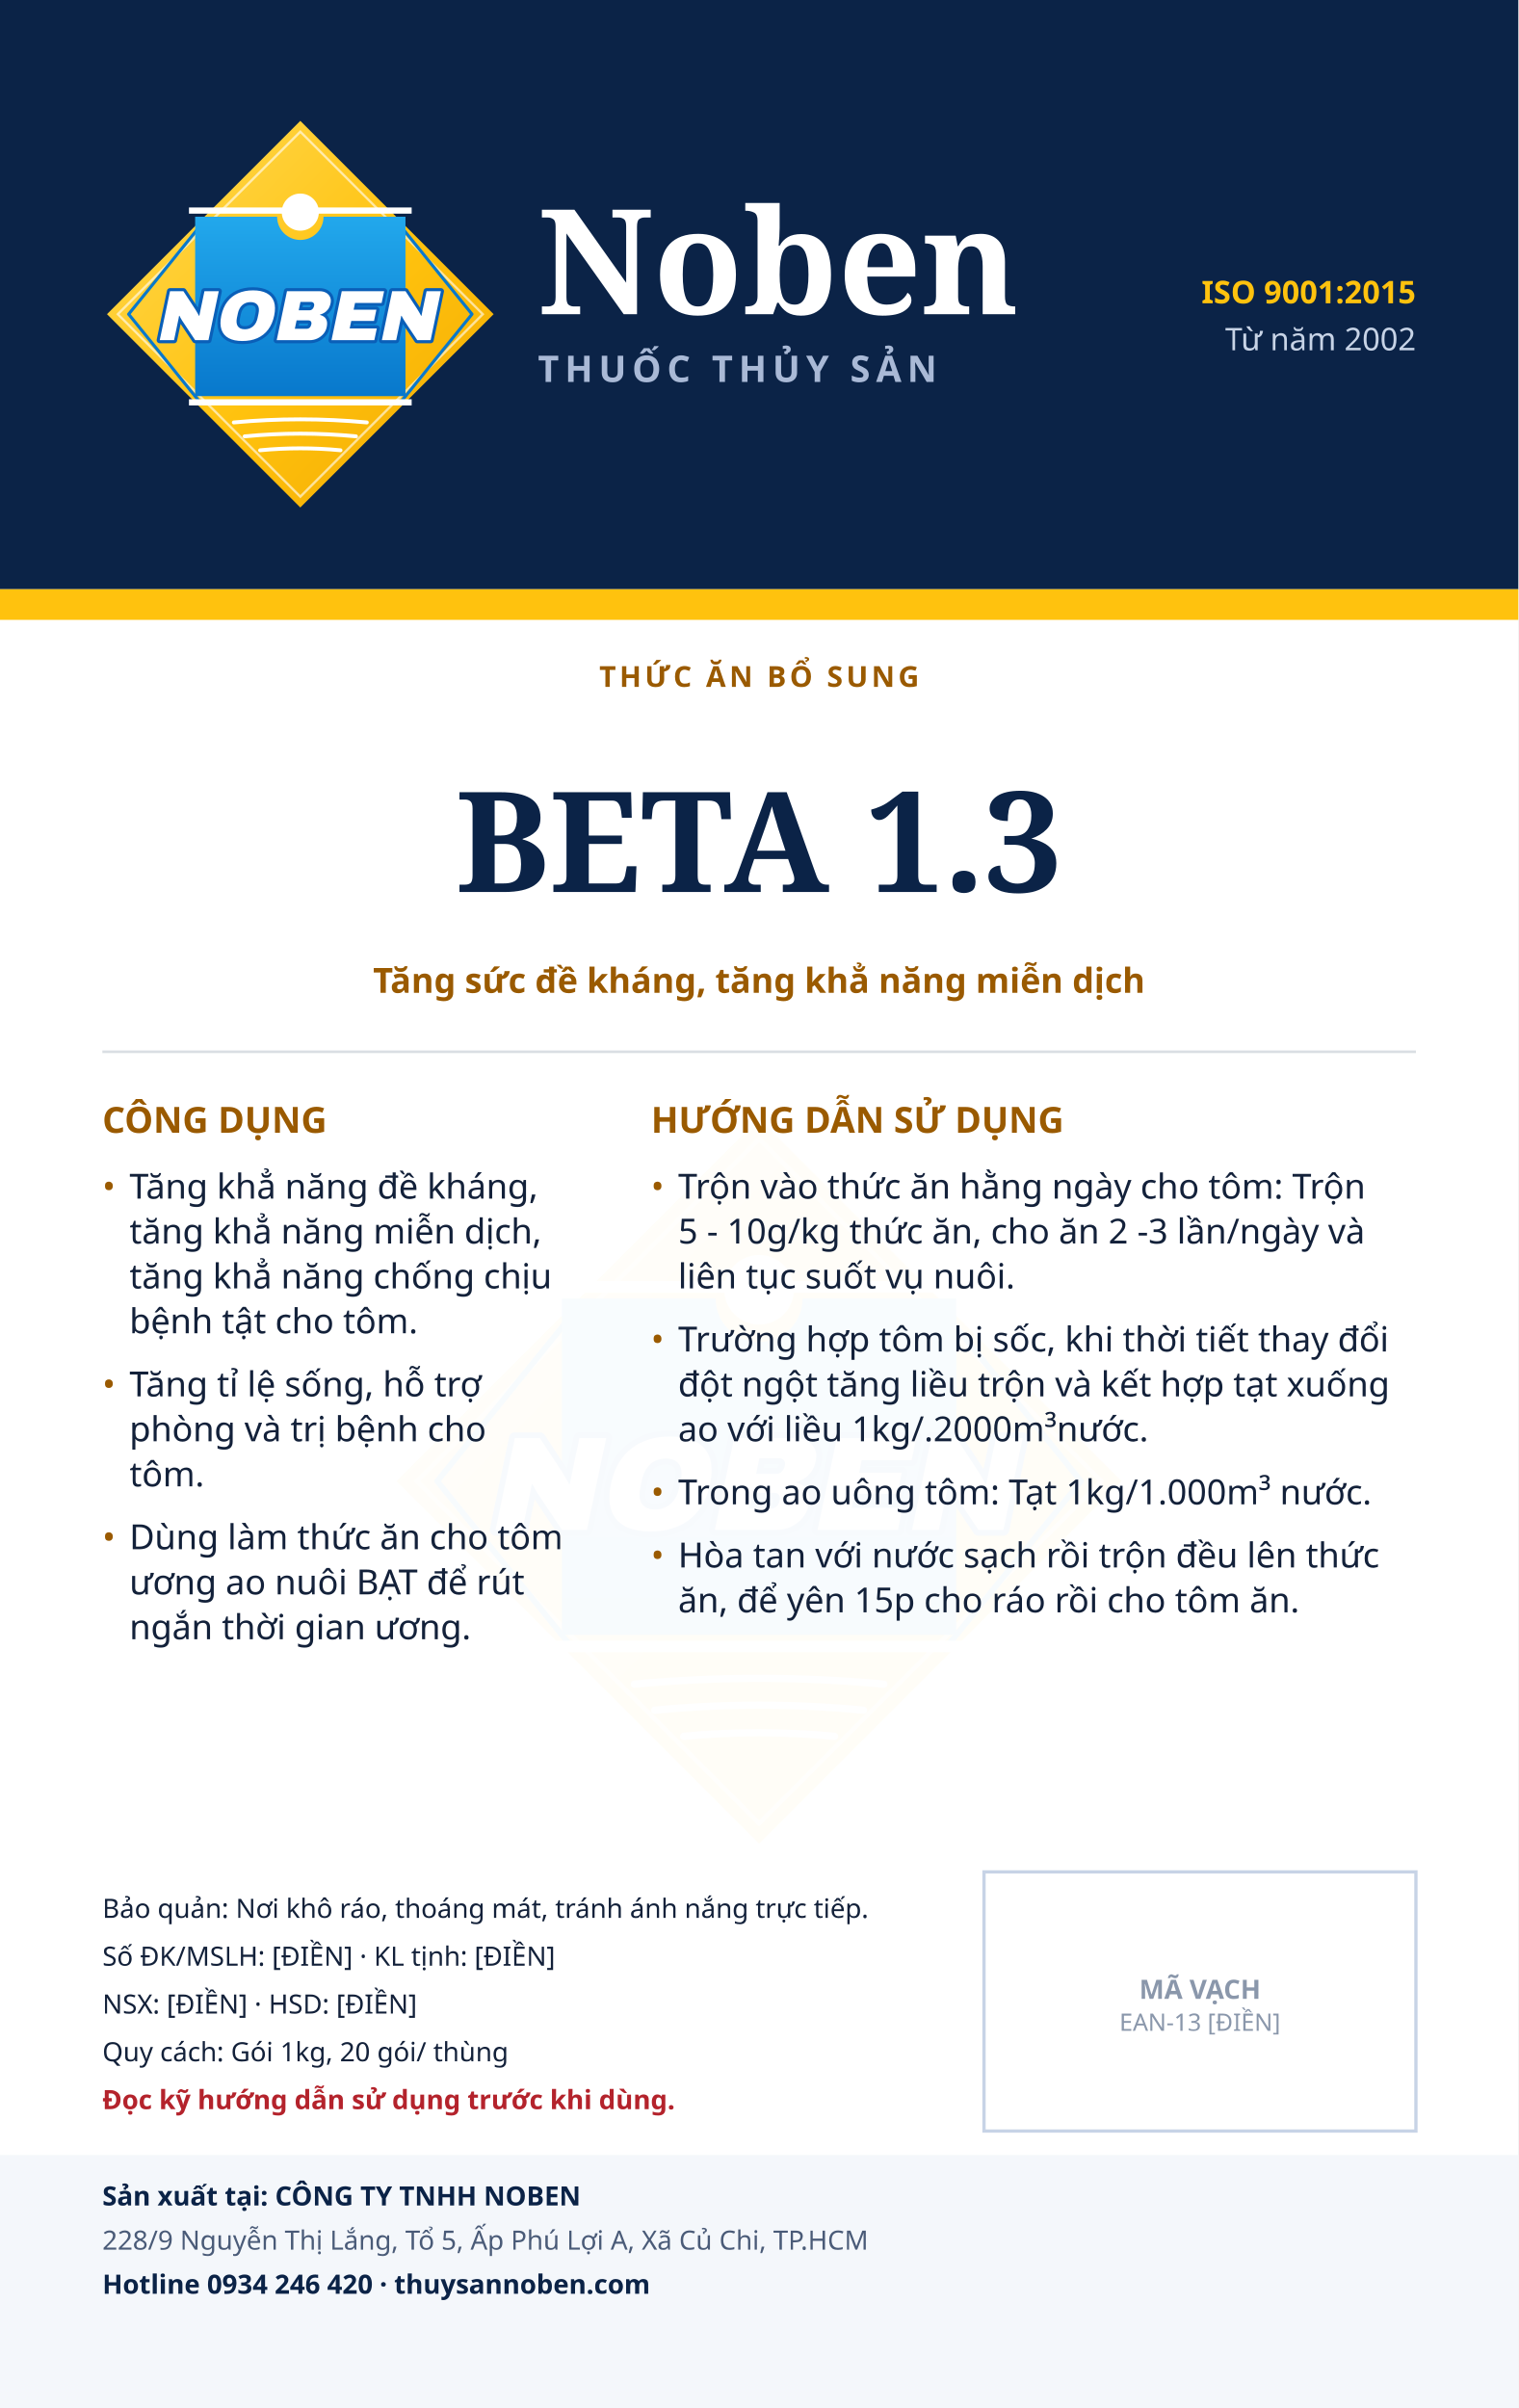
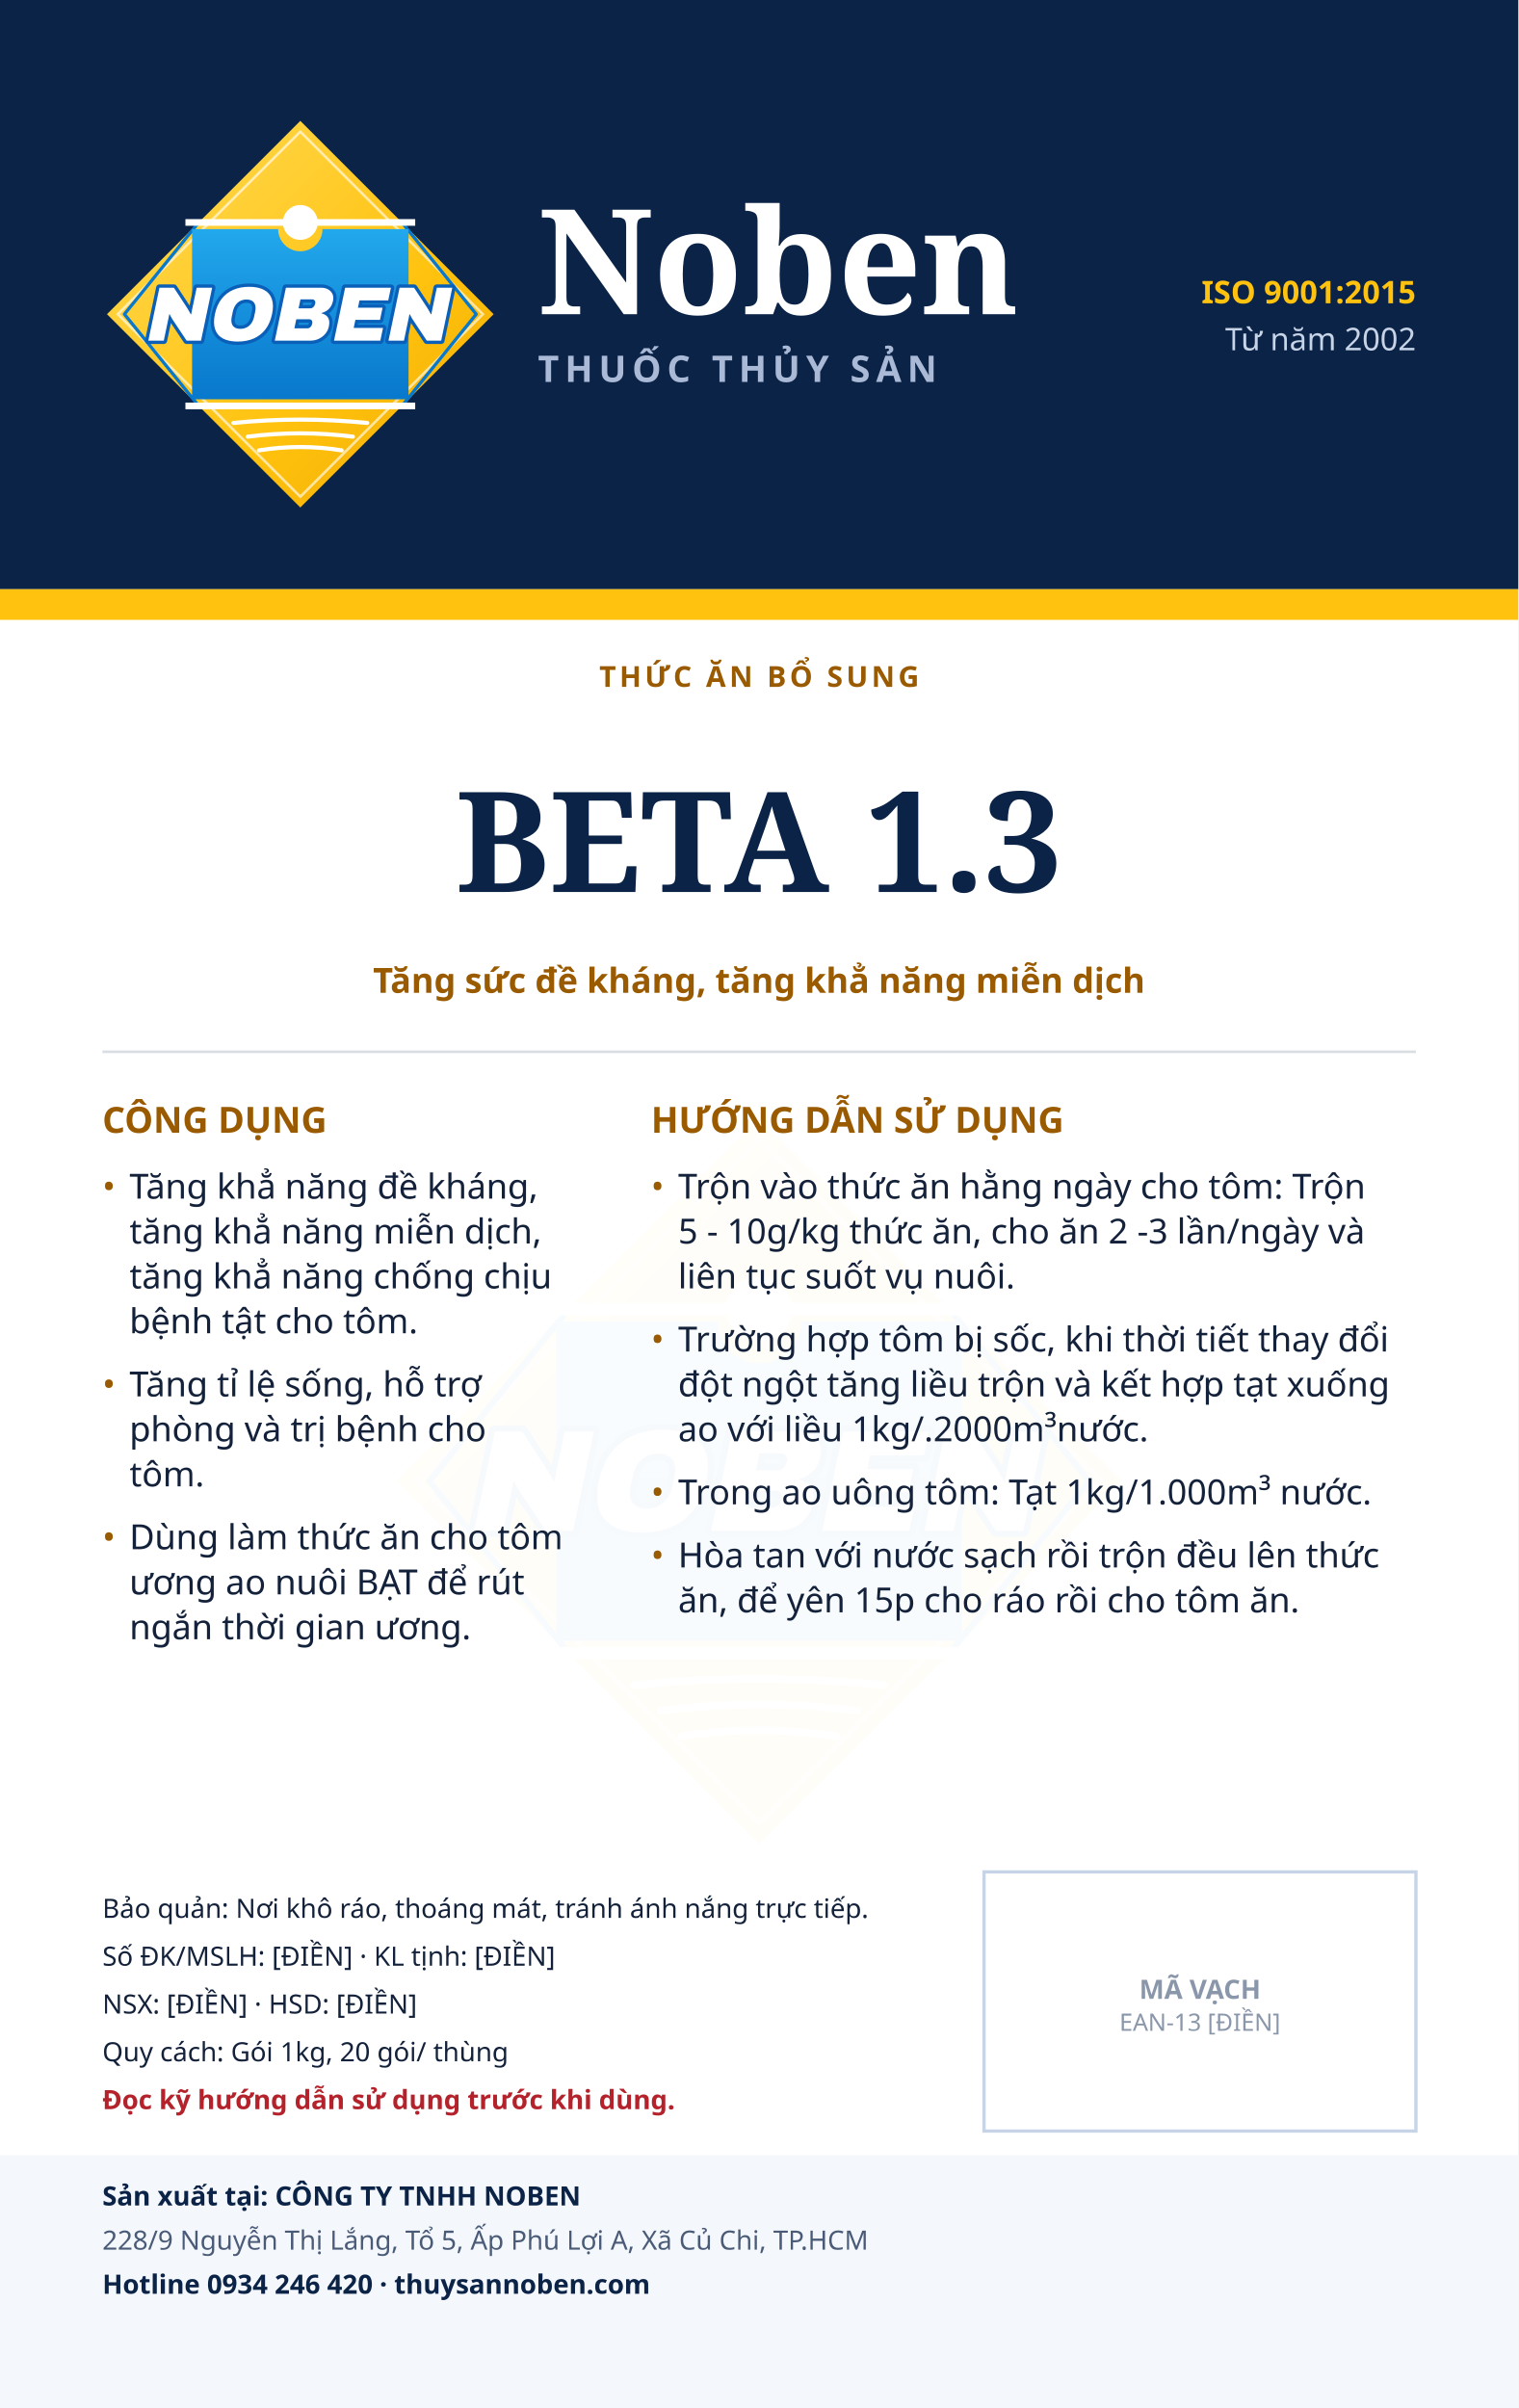
<svg xmlns="http://www.w3.org/2000/svg" xmlns:xlink="http://www.w3.org/1999/xlink" width="116mm" height="183.98mm" viewBox="-3 -3 116 183.98" data-trim="110 177.98" data-tran-le="3" data-an-toan="4.82">
  <defs>
    <clipPath id="nb-trang-giua">
      <rect x="0" y="44.36" width="110" height="117.29" />
    </clipPath>
  </defs>
  <g id="nen">
    <rect x="-3" y="-3" width="116" height="183.98" fill="#ffffff" />
    <rect x="-3" y="161.65" width="116" height="19.33" fill="#f4f7fb" />
    <g opacity="0.035" clip-path="url(#nb-trang-giua)">
      <use href="#nb-mark-art" xlink:href="#nb-mark-art" transform="translate(26.64 81.81) scale(0.11077)" />
    </g>
  </g>
  <g id="dai-thuong-hieu" data-khung="38.09 0 67.09 42.02">
    <rect x="-3" y="-3" width="116" height="45.02" fill="#0b2347" />
    <rect x="-3" y="42.02" width="116" height="2.34" fill="#ffc20e" />
    <text font-family="'Playfair Display ExtraBold', 'Playfair Display', serif" font-weight="800" font-size="11.18" fill="#ffffff" x="38.09" y="21.01">Noben</text>
    <text font-family="'Be Vietnam Pro SemiBold', 'Be Vietnam Pro', sans-serif" font-weight="600" font-size="2.79" fill="#a9b9d6" letter-spacing="0.45" x="38.09" y="26.18">THUỐC THỦY SẢN</text>
    <text font-family="'Be Vietnam Pro SemiBold', 'Be Vietnam Pro', sans-serif" font-weight="600" font-size="2.39" fill="#ffc20e" text-anchor="end" x="105.18" y="20.17">ISO 9001:2015</text>
    <text font-family="'Be Vietnam Pro', sans-serif" font-weight="400" font-size="2.39" fill="#c7d3e6" text-anchor="end" x="105.18" y="23.76">Từ năm 2002</text>
  </g>
  <g id="logo">
    <g transform="translate(4.82 5.88) scale(0.05908)">
      <g id="nb-mark-art">
        <defs>
          <linearGradient id="nb-g" x1="0" y1="0" x2="1" y2="1">
            <stop offset="0" stop-color="#ffdb57" />
-             <stop offset=".55" stop-color="#ffc20e" />
+             <stop offset=".618" stop-color="#ffc20e" />
            <stop offset="1" stop-color="#f2a900" />
          </linearGradient>
          <linearGradient id="nb-b" x1="0" y1="0" x2="0" y2="1">
            <stop offset="0" stop-color="#22a8ec" />
+             <stop offset=".618" stop-color="#1289d8" />
            <stop offset="1" stop-color="#0878cc" />
          </linearGradient>
        </defs>
        <path d="M256 6 L506 256 L256 506 L6 256 Z" fill="url(#nb-g)" />
-         <path d="M256 20 L492 256 L256 492 L20 256 Z" fill="none" stroke="#fff" stroke-opacity=".6" stroke-width="3" />
-         <path d="M384 140 L478 256 L384 372 M128 140 L34 256 L128 372" fill="none" stroke="#0878cc" stroke-width="4" stroke-linejoin="round" stroke-linecap="round" />
-         <path d="M112 122 H400 M112 370 H400" stroke="#fff" stroke-width="8" />
-         <path d="M120 130 H226 A30 30 0 0 0 286 130 H392 V362 H120 Z" fill="url(#nb-b)" />
-         <circle cx="256" cy="124" r="24" fill="#fff" />
-         <g transform="translate(67.4 289.6)">
-           <path d="M6.808 0.0 20.1 -63.296H37.396L52.312 -40.572Q52.947 -39.652 53.96 -37.904Q54.973 -36.156 56.022 -34.362Q57.071 -32.568 57.575 -31.464L58.074 -31.648Q58.523 -34.224 59.054 -36.754Q59.586 -39.284 59.856 -40.572L64.628 -63.296H83.12L69.828 0.0H52.624L35.765 -25.3Q34.587 -27.14 33.802 -28.658Q33.017 -30.176 32.295 -31.556L31.796 -31.372Q31.521 -29.624 31.154 -27.876Q30.787 -26.128 30.613 -25.3L25.3 0.0Z M113.676 1.104Q102.912 1.104 96.049 -2.576Q89.186 -6.256 86.674 -13.57Q84.162 -20.884 86.422 -31.648Q88.702 -42.504 94.276 -49.772Q99.85 -57.04 108.259 -60.72Q116.668 -64.4 127.432 -64.4Q138.288 -64.4 145.151 -60.72Q152.014 -57.04 154.536 -49.772Q157.058 -42.504 154.778 -31.648Q152.518 -20.884 146.934 -13.57Q141.35 -6.256 132.941 -2.576Q124.532 1.104 113.676 1.104ZM116.864 -14.076Q120.176 -14.076 122.928 -15.134Q125.68 -16.192 127.788 -18.124Q129.896 -20.056 131.294 -22.77Q132.692 -25.484 133.368 -28.704L134.604 -34.592Q135.281 -37.812 135.022 -40.526Q134.764 -43.24 133.468 -45.172Q132.172 -47.104 129.864 -48.162Q127.556 -49.22 124.244 -49.22Q120.932 -49.22 118.18 -48.162Q115.428 -47.104 113.366 -45.172Q111.304 -43.24 109.906 -40.526Q108.509 -37.812 107.832 -34.592L106.596 -28.704Q105.92 -25.484 106.178 -22.77Q106.436 -20.056 107.686 -18.124Q108.936 -16.192 111.244 -15.134Q113.552 -14.076 116.864 -14.076Z M158.08 0.0 171.372 -63.296H213.508Q218.292 -63.296 221.833 -61.318Q225.373 -59.34 227.031 -55.844Q228.689 -52.348 227.723 -47.748Q226.757 -43.148 224.667 -40.204Q222.577 -37.26 219.827 -35.558Q217.078 -33.856 214.052 -33.028L213.975 -32.66Q217.132 -31.924 219.469 -30.13Q221.807 -28.336 222.786 -25.116Q223.766 -21.896 222.704 -16.836Q221.641 -11.776 218.365 -8.004Q215.089 -4.232 210.504 -2.116Q205.92 0.0 200.768 0.0ZM181.503 -14.72H196.959Q199.075 -14.72 200.672 -16.192Q202.269 -17.664 202.888 -20.608Q203.177 -21.988 202.821 -23.138Q202.464 -24.288 201.542 -24.932Q200.619 -25.576 199.239 -25.576H183.783ZM186.526 -38.64H200.51Q201.982 -38.64 203.139 -39.33Q204.296 -40.02 205.165 -41.308Q206.033 -42.596 206.439 -44.528Q206.864 -46.552 205.783 -47.978Q204.703 -49.404 202.771 -49.404H188.787Z M228.932 0.0 242.224 -63.296H296.964L293.776 -48.116H259.368L257.533 -39.376H286.973L283.92 -24.84H254.48L252.452 -15.18H287.504L284.316 0.0Z M294.08 0.0 307.372 -63.296H324.668L339.584 -40.572Q340.219 -39.652 341.232 -37.904Q342.245 -36.156 343.294 -34.362Q344.343 -32.568 344.847 -31.464L345.346 -31.648Q345.795 -34.224 346.326 -36.754Q346.858 -39.284 347.128 -40.572L351.9 -63.296H370.392L357.1 0.0H339.896L323.037 -25.3Q321.859 -27.14 321.074 -28.658Q320.289 -30.176 319.567 -31.556L319.068 -31.372Q318.793 -29.624 318.426 -27.876Q318.059 -26.128 317.885 -25.3L312.572 0.0Z" fill="none" stroke="#0a5fb8" stroke-width="8" stroke-linejoin="round" />
+         <path d="M256 19.93 L492.07 256 L256 492.07 L19.93 256 Z" fill="none" stroke="#fff" stroke-opacity=".618" stroke-width="3.29" />
+         <path d="M387.36 137.36 L483.46 256 L387.36 374.64 M124.64 137.36 L28.54 256 L124.64 374.64" fill="none" stroke="#0878cc" stroke-width="4.18" stroke-linejoin="round" stroke-linecap="round" />
+         <path d="M107.42 137.36 H404.58 M107.42 374.64 H404.58" stroke="#fff" stroke-width="8.61" />
+         <path d="M116.03 145.97 H227.33 A28.67 28.67 0 0 0 284.67 145.97 H395.97 V366.03 H116.03 Z" fill="url(#nb-b)" />
+         <circle cx="256" cy="137.36" r="22.54" fill="#fff" />
+         <g transform="translate(52.1 290.22) scale(1.08111)">
+           <path d="M6.808 0.0 20.1 -63.296H37.396L52.312 -40.572Q52.947 -39.652 53.96 -37.904Q54.973 -36.156 56.022 -34.362Q57.071 -32.568 57.575 -31.464L58.074 -31.648Q58.523 -34.224 59.054 -36.754Q59.586 -39.284 59.856 -40.572L64.628 -63.296H83.12L69.828 0.0H52.624L35.765 -25.3Q34.587 -27.14 33.802 -28.658Q33.017 -30.176 32.295 -31.556L31.796 -31.372Q31.521 -29.624 31.154 -27.876Q30.787 -26.128 30.613 -25.3L25.3 0.0Z M113.676 1.104Q102.912 1.104 96.049 -2.576Q89.186 -6.256 86.674 -13.57Q84.162 -20.884 86.422 -31.648Q88.702 -42.504 94.276 -49.772Q99.85 -57.04 108.259 -60.72Q116.668 -64.4 127.432 -64.4Q138.288 -64.4 145.151 -60.72Q152.014 -57.04 154.536 -49.772Q157.058 -42.504 154.778 -31.648Q152.518 -20.884 146.934 -13.57Q141.35 -6.256 132.941 -2.576Q124.532 1.104 113.676 1.104ZM116.864 -14.076Q120.176 -14.076 122.928 -15.134Q125.68 -16.192 127.788 -18.124Q129.896 -20.056 131.294 -22.77Q132.692 -25.484 133.368 -28.704L134.604 -34.592Q135.281 -37.812 135.022 -40.526Q134.764 -43.24 133.468 -45.172Q132.172 -47.104 129.864 -48.162Q127.556 -49.22 124.244 -49.22Q120.932 -49.22 118.18 -48.162Q115.428 -47.104 113.366 -45.172Q111.304 -43.24 109.906 -40.526Q108.509 -37.812 107.832 -34.592L106.596 -28.704Q105.92 -25.484 106.178 -22.77Q106.436 -20.056 107.686 -18.124Q108.936 -16.192 111.244 -15.134Q113.552 -14.076 116.864 -14.076Z M158.08 0.0 171.372 -63.296H213.508Q218.292 -63.296 221.833 -61.318Q225.373 -59.34 227.031 -55.844Q228.689 -52.348 227.723 -47.748Q226.757 -43.148 224.667 -40.204Q222.577 -37.26 219.827 -35.558Q217.078 -33.856 214.052 -33.028L213.975 -32.66Q217.132 -31.924 219.469 -30.13Q221.807 -28.336 222.786 -25.116Q223.766 -21.896 222.704 -16.836Q221.641 -11.776 218.365 -8.004Q215.089 -4.232 210.504 -2.116Q205.92 0.0 200.768 0.0ZM181.503 -14.72H196.959Q199.075 -14.72 200.672 -16.192Q202.269 -17.664 202.888 -20.608Q203.177 -21.988 202.821 -23.138Q202.464 -24.288 201.542 -24.932Q200.619 -25.576 199.239 -25.576H183.783ZM186.526 -38.64H200.51Q201.982 -38.64 203.139 -39.33Q204.296 -40.02 205.165 -41.308Q206.033 -42.596 206.439 -44.528Q206.864 -46.552 205.783 -47.978Q204.703 -49.404 202.771 -49.404H188.787Z M228.932 0.0 242.224 -63.296H296.964L293.776 -48.116H259.368L257.533 -39.376H286.973L283.92 -24.84H254.48L252.452 -15.18H287.504L284.316 0.0Z M294.08 0.0 307.372 -63.296H324.668L339.584 -40.572Q340.219 -39.652 341.232 -37.904Q342.245 -36.156 343.294 -34.362Q344.343 -32.568 344.847 -31.464L345.346 -31.648Q345.795 -34.224 346.326 -36.754Q346.858 -39.284 347.128 -40.572L351.9 -63.296H370.392L357.1 0.0H339.896L323.037 -25.3Q321.859 -27.14 321.074 -28.658Q320.289 -30.176 319.567 -31.556L319.068 -31.372Q318.793 -29.624 318.426 -27.876Q318.059 -26.128 317.885 -25.3L312.572 0.0Z" fill="none" stroke="#0a5fb8" stroke-width="7.96" stroke-linejoin="round" />
          <path d="M6.808 0.0 20.1 -63.296H37.396L52.312 -40.572Q52.947 -39.652 53.96 -37.904Q54.973 -36.156 56.022 -34.362Q57.071 -32.568 57.575 -31.464L58.074 -31.648Q58.523 -34.224 59.054 -36.754Q59.586 -39.284 59.856 -40.572L64.628 -63.296H83.12L69.828 0.0H52.624L35.765 -25.3Q34.587 -27.14 33.802 -28.658Q33.017 -30.176 32.295 -31.556L31.796 -31.372Q31.521 -29.624 31.154 -27.876Q30.787 -26.128 30.613 -25.3L25.3 0.0Z M113.676 1.104Q102.912 1.104 96.049 -2.576Q89.186 -6.256 86.674 -13.57Q84.162 -20.884 86.422 -31.648Q88.702 -42.504 94.276 -49.772Q99.85 -57.04 108.259 -60.72Q116.668 -64.4 127.432 -64.4Q138.288 -64.4 145.151 -60.72Q152.014 -57.04 154.536 -49.772Q157.058 -42.504 154.778 -31.648Q152.518 -20.884 146.934 -13.57Q141.35 -6.256 132.941 -2.576Q124.532 1.104 113.676 1.104ZM116.864 -14.076Q120.176 -14.076 122.928 -15.134Q125.68 -16.192 127.788 -18.124Q129.896 -20.056 131.294 -22.77Q132.692 -25.484 133.368 -28.704L134.604 -34.592Q135.281 -37.812 135.022 -40.526Q134.764 -43.24 133.468 -45.172Q132.172 -47.104 129.864 -48.162Q127.556 -49.22 124.244 -49.22Q120.932 -49.22 118.18 -48.162Q115.428 -47.104 113.366 -45.172Q111.304 -43.24 109.906 -40.526Q108.509 -37.812 107.832 -34.592L106.596 -28.704Q105.92 -25.484 106.178 -22.77Q106.436 -20.056 107.686 -18.124Q108.936 -16.192 111.244 -15.134Q113.552 -14.076 116.864 -14.076Z M158.08 0.0 171.372 -63.296H213.508Q218.292 -63.296 221.833 -61.318Q225.373 -59.34 227.031 -55.844Q228.689 -52.348 227.723 -47.748Q226.757 -43.148 224.667 -40.204Q222.577 -37.26 219.827 -35.558Q217.078 -33.856 214.052 -33.028L213.975 -32.66Q217.132 -31.924 219.469 -30.13Q221.807 -28.336 222.786 -25.116Q223.766 -21.896 222.704 -16.836Q221.641 -11.776 218.365 -8.004Q215.089 -4.232 210.504 -2.116Q205.92 0.0 200.768 0.0ZM181.503 -14.72H196.959Q199.075 -14.72 200.672 -16.192Q202.269 -17.664 202.888 -20.608Q203.177 -21.988 202.821 -23.138Q202.464 -24.288 201.542 -24.932Q200.619 -25.576 199.239 -25.576H183.783ZM186.526 -38.64H200.51Q201.982 -38.64 203.139 -39.33Q204.296 -40.02 205.165 -41.308Q206.033 -42.596 206.439 -44.528Q206.864 -46.552 205.783 -47.978Q204.703 -49.404 202.771 -49.404H188.787Z M228.932 0.0 242.224 -63.296H296.964L293.776 -48.116H259.368L257.533 -39.376H286.973L283.92 -24.84H254.48L252.452 -15.18H287.504L284.316 0.0Z M294.08 0.0 307.372 -63.296H324.668L339.584 -40.572Q340.219 -39.652 341.232 -37.904Q342.245 -36.156 343.294 -34.362Q344.343 -32.568 344.847 -31.464L345.346 -31.648Q345.795 -34.224 346.326 -36.754Q346.858 -39.284 347.128 -40.572L351.9 -63.296H370.392L357.1 0.0H339.896L323.037 -25.3Q321.859 -27.14 321.074 -28.658Q320.289 -30.176 319.567 -31.556L319.068 -31.372Q318.793 -29.624 318.426 -27.876Q318.059 -26.128 317.885 -25.3L312.572 0.0Z" fill="#fff" />
        </g>
-         <path d="M170 396 Q256 388 342 396 M184 414 Q256 407 328 414 M204 432 Q256 427 308 432" fill="none" stroke="#fff" stroke-width="5" stroke-linecap="round" />
+         <path d="M169.5 396.67 Q256 388.06 342.5 396.67 M188 414.39 Q256 405.78 324 414.39 M202.54 432.12 Q256 423.5 309.46 432.12" fill="none" stroke="#fff" stroke-width="5.32" stroke-linecap="round" />
      </g>
    </g>
  </g>
  <g id="ten-san-pham" data-khung="4.82 44.36 100.36 35.96">
    <text font-family="'Be Vietnam Pro SemiBold', 'Be Vietnam Pro', sans-serif" font-weight="600" font-size="2.2" fill="#9a5a00" text-anchor="middle" letter-spacing="0.26">
      <tspan x="55" y="49.48">THỨC ĂN BỔ SUNG</tspan>
    </text>
    <text font-family="'Playfair Display ExtraBold', 'Playfair Display', serif" font-weight="800" font-size="10.68" fill="#0b2347" text-anchor="middle">
      <tspan x="55" y="65.15">BETA 1.3</tspan>
    </text>
    <text font-family="'Be Vietnam Pro SemiBold', 'Be Vietnam Pro', sans-serif" font-weight="600" font-size="2.64" fill="#9a5a00" text-anchor="middle">
      <tspan x="55" y="72.85">Tăng sức đề kháng, tăng khẳ năng miễn dịch</tspan>
    </text>
  </g>
  <g id="cong-dung" data-khung="4.82 80.32 36.12 42.63">
    <line x1="4.82" y1="77.36" x2="105.18" y2="77.36" stroke="#0b2347" stroke-opacity="0.15" stroke-width="0.2" />
    <text font-family="'Be Vietnam Pro SemiBold', 'Be Vietnam Pro', sans-serif" font-weight="600" font-size="2.75" fill="#9a5a00">
      <tspan x="4.82" y="83.55">CÔNG DỤNG</tspan>
    </text>
    <text font-family="'Be Vietnam Pro', sans-serif" font-weight="400" font-size="2.64" fill="#9a5a00" x="4.82" y="88.58">•</text>
    <text font-family="'Be Vietnam Pro', sans-serif" font-weight="400" font-size="2.64" fill="#13213a">
      <tspan x="6.89" y="88.58">Tăng khẳ năng đề kháng,</tspan>
      <tspan x="6.89" y="92.01">tăng khẳ năng miễn dịch,</tspan>
      <tspan x="6.89" y="95.44">tăng khẳ năng chống chịu</tspan>
      <tspan x="6.89" y="98.87">bệnh tật cho tôm.</tspan>
    </text>
    <text font-family="'Be Vietnam Pro', sans-serif" font-weight="400" font-size="2.64" fill="#9a5a00" x="4.82" y="103.69">•</text>
    <text font-family="'Be Vietnam Pro', sans-serif" font-weight="400" font-size="2.64" fill="#13213a">
      <tspan x="6.89" y="103.69">Tăng tỉ lệ sống, hỗ trợ</tspan>
      <tspan x="6.89" y="107.12">phòng và trị bệnh cho</tspan>
      <tspan x="6.89" y="110.56">tôm.</tspan>
    </text>
    <text font-family="'Be Vietnam Pro', sans-serif" font-weight="400" font-size="2.64" fill="#9a5a00" x="4.82" y="115.37">•</text>
    <text font-family="'Be Vietnam Pro', sans-serif" font-weight="400" font-size="2.64" fill="#13213a">
      <tspan x="6.89" y="115.37">Dùng làm thức ăn cho tôm</tspan>
      <tspan x="6.89" y="118.81">ương ao nuôi BẠT để rút</tspan>
      <tspan x="6.89" y="122.24">ngắn thời gian ương.</tspan>
    </text>
  </g>
  <g id="huong-dan" data-khung="46.74 80.32 58.44 40.59">
    <text font-family="'Be Vietnam Pro SemiBold', 'Be Vietnam Pro', sans-serif" font-weight="600" font-size="2.75" fill="#9a5a00">
      <tspan x="46.74" y="83.55">HƯỚNG DẪN SỬ DỤNG</tspan>
    </text>
    <text font-family="'Be Vietnam Pro', sans-serif" font-weight="400" font-size="2.64" fill="#9a5a00" x="46.74" y="88.58">•</text>
    <text font-family="'Be Vietnam Pro', sans-serif" font-weight="400" font-size="2.64" fill="#13213a">
      <tspan x="48.81" y="88.58">Trộn vào thức ăn hằng ngày cho tôm: Trộn</tspan>
      <tspan x="48.81" y="92.01">5 - 10g/kg thức ăn, cho ăn 2 -3 lần/ngày và</tspan>
      <tspan x="48.81" y="95.44">liên tục suốt vụ nuôi.</tspan>
    </text>
    <text font-family="'Be Vietnam Pro', sans-serif" font-weight="400" font-size="2.64" fill="#9a5a00" x="46.74" y="100.26">•</text>
    <text font-family="'Be Vietnam Pro', sans-serif" font-weight="400" font-size="2.64" fill="#13213a">
      <tspan x="48.81" y="100.26">Trường hợp tôm bị sốc, khi thời tiết thay đổi</tspan>
      <tspan x="48.81" y="103.69">đột ngột tăng liều trộn và kết hợp tạt xuống</tspan>
      <tspan x="48.81" y="107.12">ao với liều 1kg/.2000m³nước.</tspan>
    </text>
    <text font-family="'Be Vietnam Pro', sans-serif" font-weight="400" font-size="2.64" fill="#9a5a00" x="46.74" y="111.94">•</text>
    <text font-family="'Be Vietnam Pro', sans-serif" font-weight="400" font-size="2.64" fill="#13213a">
      <tspan x="48.81" y="111.94">Trong ao uông tôm: Tạt 1kg/1.000m³ nước.</tspan>
    </text>
    <text font-family="'Be Vietnam Pro', sans-serif" font-weight="400" font-size="2.64" fill="#9a5a00" x="46.74" y="116.76">•</text>
    <text font-family="'Be Vietnam Pro', sans-serif" font-weight="400" font-size="2.64" fill="#13213a">
      <tspan x="48.81" y="116.76">Hòa tan với nước sạch rồi trộn đều lên thức</tspan>
      <tspan x="48.81" y="120.19">ăn, để yên 15p cho ráo rồi cho tôm ăn.</tspan>
    </text>
  </g>
  <g id="thanh-phan">
</g>
  <g id="phap-ly" data-khung="4.82 140.02 100.36 33.14">
    <text font-family="'Be Vietnam Pro', sans-serif" font-weight="400" font-size="2.03" fill="#13213a">
      <tspan x="4.82" y="143.53">Bảo quản: Nơi khô ráo, thoáng mát, tránh ánh nắng trực tiếp.</tspan>
    </text>
    <text font-family="'Be Vietnam Pro', sans-serif" font-weight="400" font-size="2.03" fill="#13213a">
      <tspan x="4.82" y="147.19">Số ĐK/MSLH: [ĐIỀN] · KL tịnh: [ĐIỀN]</tspan>
    </text>
    <text font-family="'Be Vietnam Pro', sans-serif" font-weight="400" font-size="2.03" fill="#13213a">
      <tspan x="4.82" y="150.84">NSX: [ĐIỀN] · HSD: [ĐIỀN]</tspan>
    </text>
    <text font-family="'Be Vietnam Pro', sans-serif" font-weight="400" font-size="2.03" fill="#13213a">
      <tspan x="4.82" y="154.49">Quy cách: Gói 1kg, 20 gói/ thùng</tspan>
    </text>
    <text font-family="'Be Vietnam Pro SemiBold', 'Be Vietnam Pro', sans-serif" font-weight="600" font-size="2.03" fill="#b4232c">
      <tspan x="4.82" y="158.15">Đọc kỹ hướng dẫn sử dụng trước khi dùng.</tspan>
    </text>
    <text font-family="'Be Vietnam Pro SemiBold', 'Be Vietnam Pro', sans-serif" font-weight="600" font-size="2.03" fill="#0b2347">
      <tspan x="4.82" y="165.51">Sản xuất tại: CÔNG TY TNHH NOBEN</tspan>
    </text>
    <text font-family="'Be Vietnam Pro', sans-serif" font-weight="400" font-size="2.03" fill="#4a5b78">
      <tspan x="4.82" y="168.88">228/9 Nguyễn Thị Lắng, Tổ 5, Ấp Phú Lợi A, Xã Củ Chi, TP.HCM</tspan>
    </text>
    <text font-family="'Be Vietnam Pro SemiBold', 'Be Vietnam Pro', sans-serif" font-weight="600" font-size="2.03" fill="#0b2347">
      <tspan x="4.82" y="172.25">Hotline 0934 246 420 · thuysannoben.com</tspan>
    </text>
  </g>
  <g id="ma-vach" data-khung="72.18 140.02 33 19.8">
    <rect x="72.18" y="140.02" width="33" height="19.8" fill="#ffffff" stroke="#c7d3e6" stroke-width="0.25" />
    <text font-family="'Be Vietnam Pro SemiBold', 'Be Vietnam Pro', sans-serif" font-weight="600" font-size="2.03" fill="#8a97ab" text-anchor="middle" x="88.68" y="149.72">MÃ VẠCH</text>
    <text font-family="'Be Vietnam Pro', sans-serif" font-weight="400" font-size="1.83" fill="#8a97ab" text-anchor="middle" x="88.68" y="152.16">EAN-13 [ĐIỀN]</text>
  </g>
  <g id="vung-an-toan" display="none">
    <rect x="-3" y="-3" width="116" height="183.98" fill="none" stroke="#e6007e" stroke-width="0.2" />
    <rect x="0" y="0" width="110" height="177.98" fill="none" stroke="#00a0e9" stroke-width="0.25" />
    <rect x="4.82" y="4.82" width="100.36" height="168.34" fill="none" stroke="#2fb34a" stroke-width="0.2" stroke-dasharray="1 1" />
    <line x1="0" y1="110" x2="110" y2="110" stroke="#ffc20e" stroke-width="0.2" stroke-dasharray="2 1" />
  </g>
</svg>
